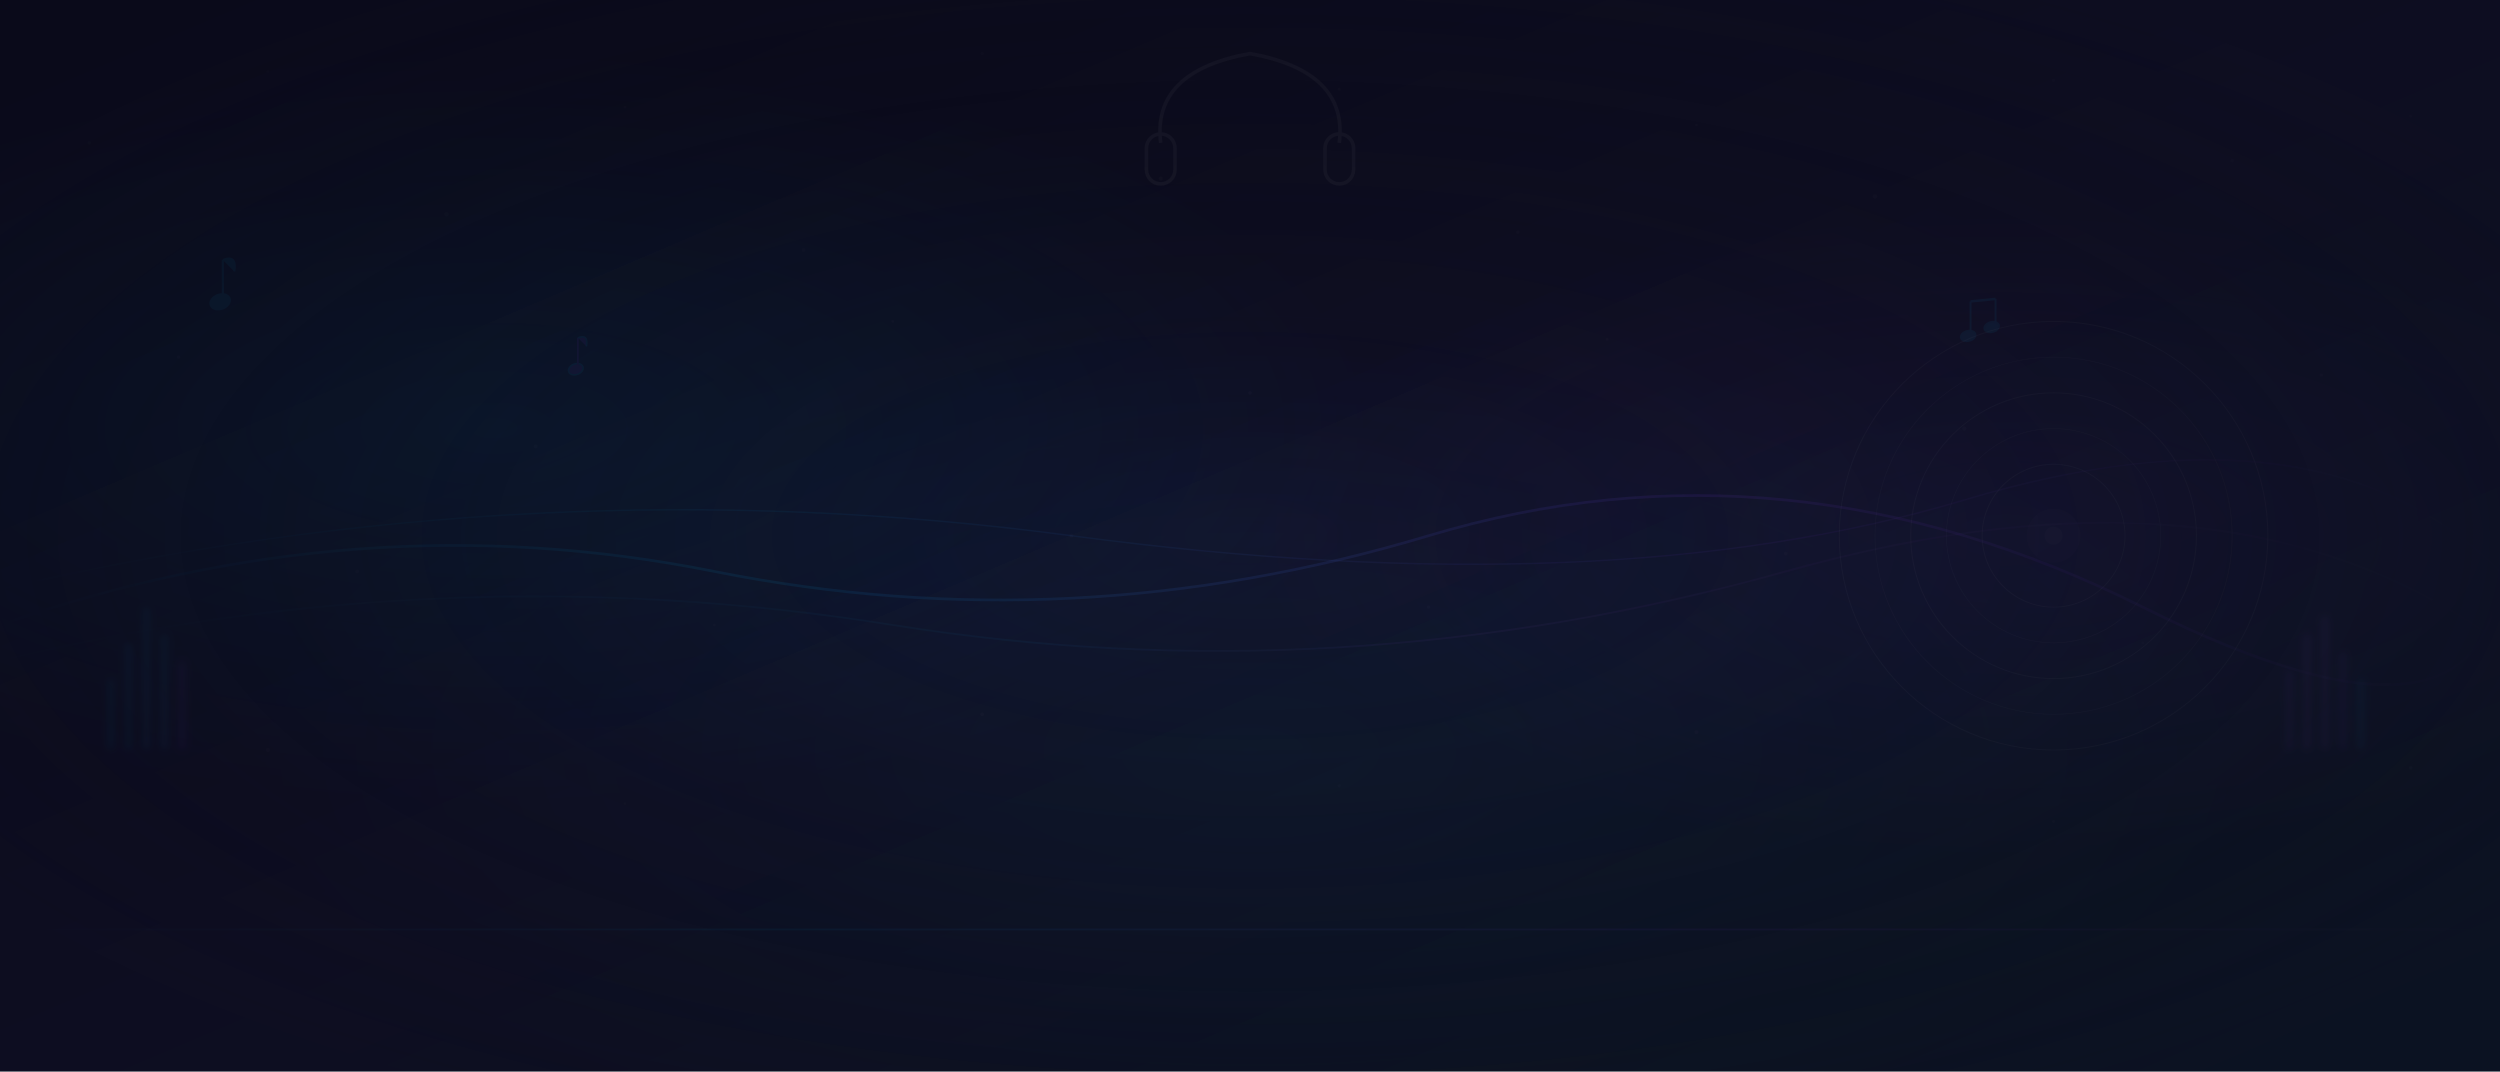
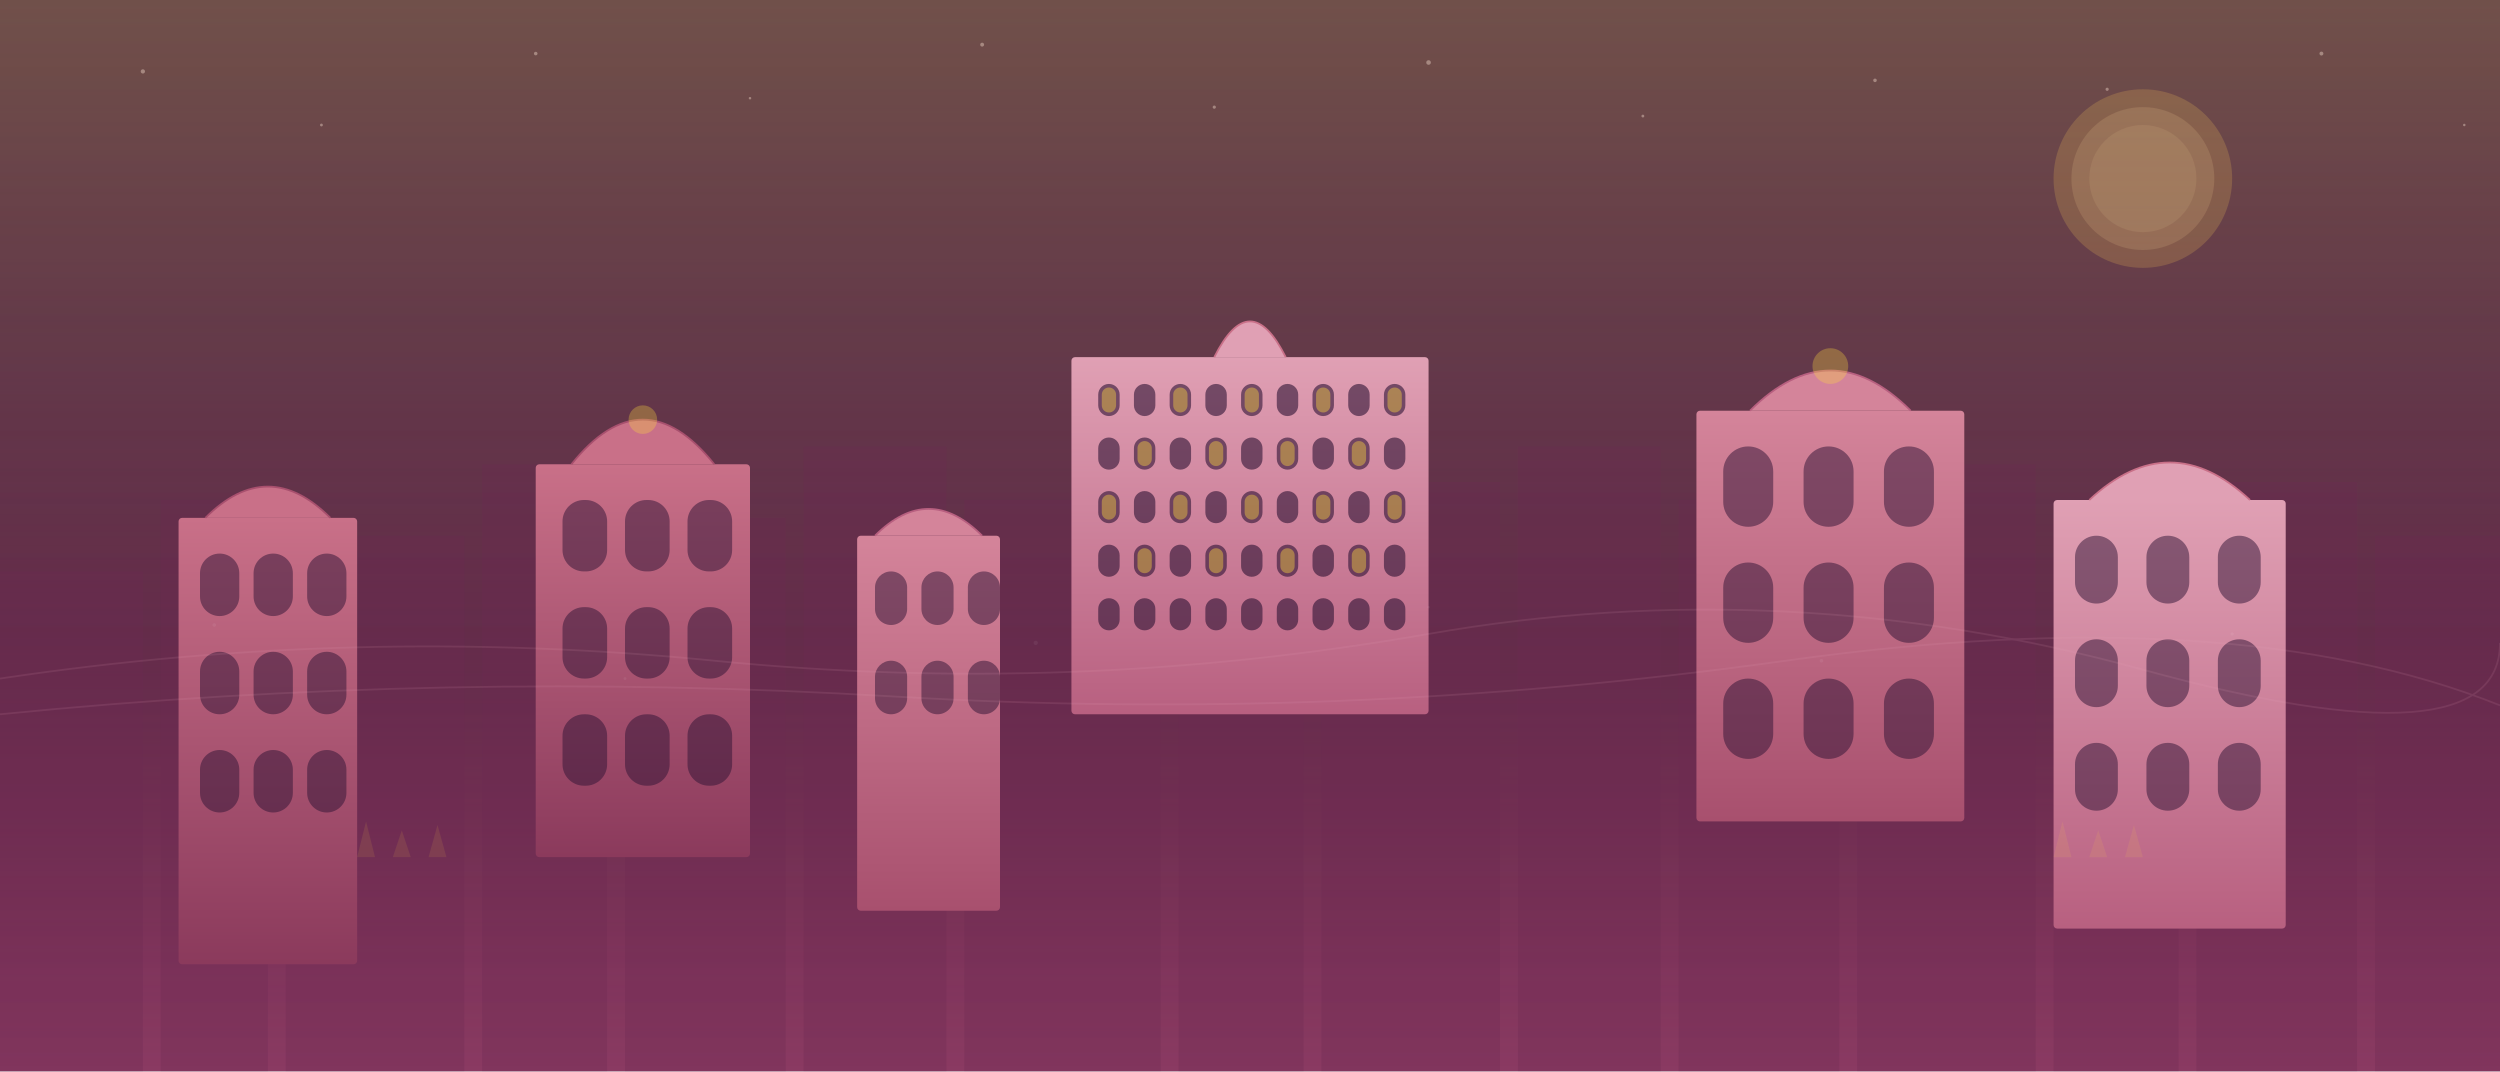
<svg xmlns="http://www.w3.org/2000/svg" viewBox="0 0 1400 600" width="100%" height="100%" preserveAspectRatio="xMidYMid slice">
  <defs>
-     <linearGradient id="bg" x1="0%" y1="0%" x2="100%" y2="100%">
-       <stop offset="0%" stop-color="#0a0a1a" />
-       <stop offset="50%" stop-color="#111128" />
-       <stop offset="100%" stop-color="#0d1b2a" />
-     </linearGradient>
-     <radialGradient id="glow1" cx="20%" cy="40%" r="35%">
-       <stop offset="0%" stop-color="#00a1e0" stop-opacity="0.15" />
-       <stop offset="100%" stop-color="#00a1e0" stop-opacity="0" />
-     </radialGradient>
-     <radialGradient id="glow2" cx="80%" cy="50%" r="30%">
-       <stop offset="0%" stop-color="#7c3aed" stop-opacity="0.12" />
-       <stop offset="100%" stop-color="#7c3aed" stop-opacity="0" />
-     </radialGradient>
-     <radialGradient id="glow3" cx="50%" cy="70%" r="40%">
-       <stop offset="0%" stop-color="#0ea5e9" stop-opacity="0.08" />
-       <stop offset="100%" stop-color="#0ea5e9" stop-opacity="0" />
-     </radialGradient>
-     <linearGradient id="wave1" x1="0%" y1="0%" x2="100%" y2="0%">
-       <stop offset="0%" stop-color="#00a1e0" stop-opacity="0" />
-       <stop offset="30%" stop-color="#00a1e0" stop-opacity="0.5" />
-       <stop offset="70%" stop-color="#7c3aed" stop-opacity="0.5" />
-       <stop offset="100%" stop-color="#7c3aed" stop-opacity="0" />
-     </linearGradient>
-     <linearGradient id="wave2" x1="0%" y1="0%" x2="100%" y2="0%">
-       <stop offset="0%" stop-color="#0ea5e9" stop-opacity="0" />
-       <stop offset="40%" stop-color="#0ea5e9" stop-opacity="0.3" />
-       <stop offset="60%" stop-color="#a855f7" stop-opacity="0.3" />
-       <stop offset="100%" stop-color="#a855f7" stop-opacity="0" />
-     </linearGradient>
-     <linearGradient id="vinyl" x1="0%" y1="0%" x2="0%" y2="100%">
-       <stop offset="0%" stop-color="#1a1a2e" />
-       <stop offset="50%" stop-color="#16213e" />
-       <stop offset="100%" stop-color="#0f0f23" />
-     </linearGradient>
-     <filter id="blur1" x="-50%" y="-50%" width="200%" height="200%">
-       <feGaussianBlur in="SourceGraphic" stdDeviation="2" />
-     </filter>
-     <filter id="blur2" x="-50%" y="-50%" width="200%" height="200%">
-       <feGaussianBlur in="SourceGraphic" stdDeviation="4" />
-     </filter>
+     <linearGradient id="sky" x1="0%" y1="0%" x2="0%" y2="100%">
+       <stop offset="0%" stop-color="#1a0a1e" />
+       <stop offset="30%" stop-color="#2d1233" />
+       <stop offset="60%" stop-color="#4a1942" />
+       <stop offset="100%" stop-color="#8b3a62" />
+     </linearGradient>
+     <linearGradient id="pinkGlow" x1="0%" y1="0%" x2="0%" y2="100%">
+       <stop offset="0%" stop-color="#e8a4b8" stop-opacity="0.3" />
+       <stop offset="100%" stop-color="#c4607a" stop-opacity="0" />
+     </linearGradient>
+     <linearGradient id="warmGlow" x1="50%" y1="0%" x2="50%" y2="100%">
+       <stop offset="0%" stop-color="#ffd93d" stop-opacity="0.15" />
+       <stop offset="100%" stop-color="#ff6b35" stop-opacity="0" />
+     </linearGradient>
+     <linearGradient id="bldg1" x1="0%" y1="0%" x2="0%" y2="100%">
+       <stop offset="0%" stop-color="#d4849a" />
+       <stop offset="100%" stop-color="#a8506e" />
+     </linearGradient>
+     <linearGradient id="bldg2" x1="0%" y1="0%" x2="0%" y2="100%">
+       <stop offset="0%" stop-color="#c97088" />
+       <stop offset="100%" stop-color="#8b3a5c" />
+     </linearGradient>
+     <linearGradient id="bldg3" x1="0%" y1="0%" x2="0%" y2="100%">
+       <stop offset="0%" stop-color="#e0a0b4" />
+       <stop offset="100%" stop-color="#b86080" />
+     </linearGradient>
  </defs>
-   <rect width="1400" height="600" fill="url(#bg)" />
-   <rect width="1400" height="600" fill="url(#glow1)" />
-   <rect width="1400" height="600" fill="url(#glow2)" />
-   <rect width="1400" height="600" fill="url(#glow3)" />
-   <g opacity="0.03" fill="white">
-     <circle cx="50" cy="80" r="1" />
-     <circle cx="150" cy="40" r="0.8" />
-     <circle cx="250" cy="120" r="1.2" />
-     <circle cx="350" cy="60" r="0.7" />
-     <circle cx="450" cy="140" r="1" />
-     <circle cx="550" cy="30" r="0.9" />
-     <circle cx="650" cy="100" r="1.1" />
-     <circle cx="750" cy="50" r="0.8" />
-     <circle cx="850" cy="130" r="1" />
-     <circle cx="950" cy="70" r="0.7" />
-     <circle cx="1050" cy="110" r="1.2" />
-     <circle cx="1150" cy="45" r="0.9" />
-     <circle cx="1250" cy="90" r="1" />
-     <circle cx="1350" cy="65" r="0.8" />
-     <circle cx="100" cy="200" r="0.9" />
-     <circle cx="300" cy="250" r="1.1" />
-     <circle cx="500" cy="180" r="0.7" />
-     <circle cx="700" cy="220" r="1" />
-     <circle cx="900" cy="190" r="0.8" />
-     <circle cx="1100" cy="240" r="1.2" />
-     <circle cx="1300" cy="210" r="0.9" />
-     <circle cx="200" cy="320" r="1" />
-     <circle cx="400" cy="350" r="0.7" />
-     <circle cx="600" cy="300" r="1.1" />
-     <circle cx="800" cy="340" r="0.9" />
-     <circle cx="1000" cy="310" r="1" />
-     <circle cx="1200" cy="360" r="0.8" />
-     <circle cx="150" cy="420" r="1.2" />
-     <circle cx="350" cy="450" r="0.7" />
-     <circle cx="550" cy="400" r="1" />
-     <circle cx="750" cy="440" r="0.9" />
-     <circle cx="950" cy="410" r="1.1" />
-     <circle cx="1150" cy="460" r="0.8" />
-     <circle cx="1350" cy="430" r="1" />
-   </g>
-   <path d="M0,350 Q200,280 400,320 T800,300 T1200,340 T1400,310" fill="none" stroke="url(#wave1)" stroke-width="1.5" opacity="0.4" />
-   <path d="M0,370 Q250,310 500,350 T1000,320 T1400,360" fill="none" stroke="url(#wave2)" stroke-width="1" opacity="0.3" />
-   <path d="M0,330 Q300,260 600,300 T1100,280 T1400,320" fill="none" stroke="url(#wave1)" stroke-width="0.8" opacity="0.25" />
-   <g opacity="0.15" fill="none" stroke="#00a1e0" stroke-width="1.5">
-     <g transform="translate(120,160) scale(0.8)">
-       <ellipse cx="0" cy="12" rx="7" ry="5" transform="rotate(-20)" fill="#00a1e0" />
-       <line x1="6" y1="10" x2="6" y2="-18" stroke-width="1.5" />
-       <path d="M6,-18 Q16,-22 14,-10" fill="#00a1e0" />
+   <rect width="1400" height="600" fill="url(#sky)" />
+   <g fill="white" opacity="0.4">
+     <circle cx="80" cy="40" r="1.2" />
+     <circle cx="180" cy="70" r="0.8" />
+     <circle cx="300" cy="30" r="1" />
+     <circle cx="420" cy="55" r="0.7" />
+     <circle cx="550" cy="25" r="1.1" />
+     <circle cx="680" cy="60" r="0.9" />
+     <circle cx="800" cy="35" r="1.3" />
+     <circle cx="920" cy="65" r="0.8" />
+     <circle cx="1050" cy="45" r="1" />
+     <circle cx="1180" cy="50" r="0.9" />
+     <circle cx="1300" cy="30" r="1.1" />
+     <circle cx="1380" cy="70" r="0.7" />
+   </g>
+   <circle cx="1200" cy="100" r="50" fill="#ffd93d" opacity="0.2" />
+   <circle cx="1200" cy="100" r="40" fill="#ffeaa7" opacity="0.15" />
+   <circle cx="1200" cy="100" r="30" fill="#fff3b0" opacity="0.1" />
+   <rect width="1400" height="600" fill="url(#pinkGlow)" />
+   <rect width="1400" height="600" fill="url(#warmGlow)" />
+   <g opacity="0.3" fill="#6b2850">
+     <rect x="0" y="320" width="80" height="280" />
+     <rect x="90" y="280" width="60" height="320" />
+     <rect x="160" y="300" width="100" height="300" />
+     <rect x="270" y="260" width="70" height="340" />
+     <rect x="350" y="290" width="90" height="310" />
+     <rect x="450" y="250" width="80" height="350" />
+     <rect x="540" y="280" width="110" height="320" />
+     <rect x="660" y="240" width="70" height="360" />
+     <rect x="740" y="270" width="100" height="330" />
+     <rect x="850" y="250" width="80" height="350" />
+     <rect x="940" y="280" width="90" height="320" />
+     <rect x="1040" y="260" width="100" height="340" />
+     <rect x="1150" y="290" width="70" height="310" />
+     <rect x="1230" y="270" width="90" height="330" />
+     <rect x="1330" y="300" width="70" height="300" />
+   </g>
+   <g transform="translate(600, 120)">
+     <rect x="0" y="80" width="200" height="200" fill="url(#bldg3)" rx="2" />
+     <path d="M80,80 Q100,40 120,80" fill="#e0a0b4" stroke="#c97088" stroke-width="1" />
+     <g fill="#2d1233" opacity="0.6">
+       <rect x="15" y="95" width="12" height="18" rx="6" />
+       <rect x="35" y="95" width="12" height="18" rx="6" />
+       <rect x="55" y="95" width="12" height="18" rx="6" />
+       <rect x="75" y="95" width="12" height="18" rx="6" />
+       <rect x="95" y="95" width="12" height="18" rx="6" />
+       <rect x="115" y="95" width="12" height="18" rx="6" />
+       <rect x="135" y="95" width="12" height="18" rx="6" />
+       <rect x="155" y="95" width="12" height="18" rx="6" />
+       <rect x="175" y="95" width="12" height="18" rx="6" />
+       <rect x="15" y="125" width="12" height="18" rx="6" />
+       <rect x="35" y="125" width="12" height="18" rx="6" />
+       <rect x="55" y="125" width="12" height="18" rx="6" />
+       <rect x="75" y="125" width="12" height="18" rx="6" />
+       <rect x="95" y="125" width="12" height="18" rx="6" />
+       <rect x="115" y="125" width="12" height="18" rx="6" />
+       <rect x="135" y="125" width="12" height="18" rx="6" />
+       <rect x="155" y="125" width="12" height="18" rx="6" />
+       <rect x="175" y="125" width="12" height="18" rx="6" />
+       <rect x="15" y="155" width="12" height="18" rx="6" />
+       <rect x="35" y="155" width="12" height="18" rx="6" />
+       <rect x="55" y="155" width="12" height="18" rx="6" />
+       <rect x="75" y="155" width="12" height="18" rx="6" />
+       <rect x="95" y="155" width="12" height="18" rx="6" />
+       <rect x="115" y="155" width="12" height="18" rx="6" />
+       <rect x="135" y="155" width="12" height="18" rx="6" />
+       <rect x="155" y="155" width="12" height="18" rx="6" />
+       <rect x="175" y="155" width="12" height="18" rx="6" />
+       <rect x="15" y="185" width="12" height="18" rx="6" />
+       <rect x="35" y="185" width="12" height="18" rx="6" />
+       <rect x="55" y="185" width="12" height="18" rx="6" />
+       <rect x="75" y="185" width="12" height="18" rx="6" />
+       <rect x="95" y="185" width="12" height="18" rx="6" />
+       <rect x="115" y="185" width="12" height="18" rx="6" />
+       <rect x="135" y="185" width="12" height="18" rx="6" />
+       <rect x="155" y="185" width="12" height="18" rx="6" />
+       <rect x="175" y="185" width="12" height="18" rx="6" />
+       <rect x="15" y="215" width="12" height="18" rx="6" />
+       <rect x="35" y="215" width="12" height="18" rx="6" />
+       <rect x="55" y="215" width="12" height="18" rx="6" />
+       <rect x="75" y="215" width="12" height="18" rx="6" />
+       <rect x="95" y="215" width="12" height="18" rx="6" />
+       <rect x="115" y="215" width="12" height="18" rx="6" />
+       <rect x="135" y="215" width="12" height="18" rx="6" />
+       <rect x="155" y="215" width="12" height="18" rx="6" />
+       <rect x="175" y="215" width="12" height="18" rx="6" />
    </g>
-     <g transform="translate(320,200) scale(0.6)">
-       <ellipse cx="0" cy="12" rx="7" ry="5" transform="rotate(-20)" fill="#7c3aed" />
-       <line x1="6" y1="10" x2="6" y2="-18" stroke="#7c3aed" stroke-width="1.5" />
-       <path d="M6,-18 Q16,-22 14,-10" fill="#7c3aed" />
+     <g fill="#ffd93d" opacity="0.4">
+       <rect x="17" y="97" width="8" height="14" rx="4" />
+       <rect x="57" y="97" width="8" height="14" rx="4" />
+       <rect x="97" y="97" width="8" height="14" rx="4" />
+       <rect x="137" y="97" width="8" height="14" rx="4" />
+       <rect x="177" y="97" width="8" height="14" rx="4" />
+       <rect x="37" y="127" width="8" height="14" rx="4" />
+       <rect x="77" y="127" width="8" height="14" rx="4" />
+       <rect x="117" y="127" width="8" height="14" rx="4" />
+       <rect x="157" y="127" width="8" height="14" rx="4" />
+       <rect x="17" y="157" width="8" height="14" rx="4" />
+       <rect x="57" y="157" width="8" height="14" rx="4" />
+       <rect x="97" y="157" width="8" height="14" rx="4" />
+       <rect x="137" y="157" width="8" height="14" rx="4" />
+       <rect x="177" y="157" width="8" height="14" rx="4" />
+       <rect x="37" y="187" width="8" height="14" rx="4" />
+       <rect x="77" y="187" width="8" height="14" rx="4" />
+       <rect x="117" y="187" width="8" height="14" rx="4" />
+       <rect x="157" y="187" width="8" height="14" rx="4" />
    </g>
-     <g transform="translate(1100,180) scale(0.7)">
-       <ellipse cx="0" cy="12" rx="6" ry="4" transform="rotate(-15)" fill="#0ea5e9" />
-       <ellipse cx="20" cy="10" rx="6" ry="4" transform="rotate(-15)" fill="#0ea5e9" />
-       <line x1="5" y1="10" x2="5" y2="-16" stroke="#0ea5e9" stroke-width="1.5" />
-       <line x1="25" y1="8" x2="25" y2="-18" stroke="#0ea5e9" stroke-width="1.5" />
-       <line x1="5" y1="-16" x2="25" y2="-18" stroke="#0ea5e9" stroke-width="2" />
-     </g>
-   </g>
-   <g opacity="0.12" filter="url(#blur1)">
-     <rect x="60" y="380" width="4" height="40" rx="2" fill="#00a1e0" />
-     <rect x="70" y="360" width="4" height="60" rx="2" fill="#00a1e0" />
-     <rect x="80" y="340" width="4" height="80" rx="2" fill="#0ea5e9" />
-     <rect x="90" y="355" width="4" height="65" rx="2" fill="#0ea5e9" />
-     <rect x="100" y="370" width="4" height="50" rx="2" fill="#7c3aed" />
-   </g>
-   <g opacity="0.12" filter="url(#blur1)">
-     <rect x="1280" y="375" width="4" height="45" rx="2" fill="#7c3aed" />
-     <rect x="1290" y="355" width="4" height="65" rx="2" fill="#a855f7" />
-     <rect x="1300" y="345" width="4" height="75" rx="2" fill="#a855f7" />
-     <rect x="1310" y="365" width="4" height="55" rx="2" fill="#7c3aed" />
-     <rect x="1320" y="380" width="4" height="40" rx="2" fill="#0ea5e9" />
-   </g>
-   <g transform="translate(1150, 300)" opacity="0.06">
-     <circle cx="0" cy="0" r="120" fill="none" stroke="white" stroke-width="0.5" />
-     <circle cx="0" cy="0" r="100" fill="none" stroke="white" stroke-width="0.3" />
-     <circle cx="0" cy="0" r="80" fill="none" stroke="white" stroke-width="0.5" />
-     <circle cx="0" cy="0" r="60" fill="none" stroke="white" stroke-width="0.3" />
-     <circle cx="0" cy="0" r="40" fill="none" stroke="white" stroke-width="0.5" />
-     <circle cx="0" cy="0" r="15" fill="white" opacity="0.3" />
-     <circle cx="0" cy="0" r="5" fill="white" opacity="0.5" />
-   </g>
-   <g transform="translate(700, 80)" opacity="0.08" fill="none" stroke="white" stroke-width="2">
-     <path d="M-50,0 Q-55,-40 0,-50 Q55,-40 50,0" />
-     <rect x="-58" y="-5" width="16" height="28" rx="8" />
-     <rect x="42" y="-5" width="16" height="28" rx="8" />
-   </g>
-   <rect x="0" y="520" width="1400" height="1" fill="url(#wave1)" opacity="0.3" />
-   <rect width="1400" height="600" fill="url(#bg)" opacity="0.4" />
-   <radialGradient id="vignette" cx="50%" cy="50%" r="60%">
-     <stop offset="0%" stop-color="transparent" />
-     <stop offset="100%" stop-color="#0a0a1a" stop-opacity="0.5" />
-   </radialGradient>
-   <rect width="1400" height="600" fill="url(#vignette)" />
+   </g>
+   <g transform="translate(300, 200)">
+     <rect x="0" y="60" width="120" height="220" fill="url(#bldg2)" rx="2" />
+     <path d="M20,60 Q60,10 100,60" fill="#c97088" stroke="#a8506e" stroke-width="1" />
+     <circle cx="60" cy="35" r="8" fill="#ffd93d" opacity="0.3" />
+     <rect x="15" y="80" width="25" height="40" rx="12" fill="#2d1233" opacity="0.5" />
+     <rect x="50" y="80" width="25" height="40" rx="12" fill="#2d1233" opacity="0.5" />
+     <rect x="85" y="80" width="25" height="40" rx="12" fill="#2d1233" opacity="0.5" />
+     <rect x="15" y="140" width="25" height="40" rx="12" fill="#2d1233" opacity="0.5" />
+     <rect x="50" y="140" width="25" height="40" rx="12" fill="#2d1233" opacity="0.5" />
+     <rect x="85" y="140" width="25" height="40" rx="12" fill="#2d1233" opacity="0.5" />
+     <rect x="15" y="200" width="25" height="40" rx="12" fill="#2d1233" opacity="0.5" />
+     <rect x="50" y="200" width="25" height="40" rx="12" fill="#2d1233" opacity="0.5" />
+     <rect x="85" y="200" width="25" height="40" rx="12" fill="#2d1233" opacity="0.5" />
+   </g>
+   <g transform="translate(950, 180)">
+     <rect x="0" y="50" width="150" height="230" fill="url(#bldg1)" rx="2" />
+     <path d="M30,50 Q75,5 120,50" fill="#d4849a" stroke="#b86080" stroke-width="1" />
+     <circle cx="75" cy="25" r="10" fill="#ffd93d" opacity="0.3" />
+     <rect x="15" y="70" width="28" height="45" rx="14" fill="#2d1233" opacity="0.5" />
+     <rect x="60" y="70" width="28" height="45" rx="14" fill="#2d1233" opacity="0.5" />
+     <rect x="105" y="70" width="28" height="45" rx="14" fill="#2d1233" opacity="0.5" />
+     <rect x="15" y="135" width="28" height="45" rx="14" fill="#2d1233" opacity="0.5" />
+     <rect x="60" y="135" width="28" height="45" rx="14" fill="#2d1233" opacity="0.5" />
+     <rect x="105" y="135" width="28" height="45" rx="14" fill="#2d1233" opacity="0.5" />
+     <rect x="15" y="200" width="28" height="45" rx="14" fill="#2d1233" opacity="0.5" />
+     <rect x="60" y="200" width="28" height="45" rx="14" fill="#2d1233" opacity="0.5" />
+     <rect x="105" y="200" width="28" height="45" rx="14" fill="#2d1233" opacity="0.5" />
+   </g>
+   <g transform="translate(100, 250)">
+     <rect x="0" y="40" width="100" height="250" fill="url(#bldg2)" rx="2" />
+     <path d="M15,40 Q50,5 85,40" fill="#c97088" stroke="#a8506e" stroke-width="1" />
+     <rect x="12" y="60" width="22" height="35" rx="11" fill="#2d1233" opacity="0.5" />
+     <rect x="42" y="60" width="22" height="35" rx="11" fill="#2d1233" opacity="0.5" />
+     <rect x="72" y="60" width="22" height="35" rx="11" fill="#2d1233" opacity="0.5" />
+     <rect x="12" y="115" width="22" height="35" rx="11" fill="#2d1233" opacity="0.5" />
+     <rect x="42" y="115" width="22" height="35" rx="11" fill="#2d1233" opacity="0.5" />
+     <rect x="72" y="115" width="22" height="35" rx="11" fill="#2d1233" opacity="0.5" />
+     <rect x="12" y="170" width="22" height="35" rx="11" fill="#2d1233" opacity="0.5" />
+     <rect x="42" y="170" width="22" height="35" rx="11" fill="#2d1233" opacity="0.5" />
+     <rect x="72" y="170" width="22" height="35" rx="11" fill="#2d1233" opacity="0.5" />
+   </g>
+   <g transform="translate(1150, 230)">
+     <rect x="0" y="50" width="130" height="240" fill="url(#bldg3)" rx="2" />
+     <path d="M20,50 Q65,8 110,50" fill="#e0a0b4" stroke="#c97088" stroke-width="1" />
+     <rect x="12" y="70" width="24" height="38" rx="12" fill="#2d1233" opacity="0.5" />
+     <rect x="52" y="70" width="24" height="38" rx="12" fill="#2d1233" opacity="0.5" />
+     <rect x="92" y="70" width="24" height="38" rx="12" fill="#2d1233" opacity="0.5" />
+     <rect x="12" y="128" width="24" height="38" rx="12" fill="#2d1233" opacity="0.5" />
+     <rect x="52" y="128" width="24" height="38" rx="12" fill="#2d1233" opacity="0.5" />
+     <rect x="92" y="128" width="24" height="38" rx="12" fill="#2d1233" opacity="0.5" />
+     <rect x="12" y="186" width="24" height="38" rx="12" fill="#2d1233" opacity="0.5" />
+     <rect x="52" y="186" width="24" height="38" rx="12" fill="#2d1233" opacity="0.5" />
+     <rect x="92" y="186" width="24" height="38" rx="12" fill="#2d1233" opacity="0.5" />
+   </g>
+   <g transform="translate(480, 270)">
+     <rect x="0" y="30" width="80" height="210" fill="url(#bldg1)" rx="2" />
+     <path d="M10,30 Q40,0 70,30" fill="#d4849a" stroke="#b86080" stroke-width="1" />
+     <rect x="10" y="50" width="18" height="30" rx="9" fill="#2d1233" opacity="0.5" />
+     <rect x="36" y="50" width="18" height="30" rx="9" fill="#2d1233" opacity="0.5" />
+     <rect x="62" y="50" width="18" height="30" rx="9" fill="#2d1233" opacity="0.5" />
+     <rect x="10" y="100" width="18" height="30" rx="9" fill="#2d1233" opacity="0.5" />
+     <rect x="36" y="100" width="18" height="30" rx="9" fill="#2d1233" opacity="0.5" />
+     <rect x="62" y="100" width="18" height="30" rx="9" fill="#2d1233" opacity="0.5" />
+   </g>
+   <g opacity="0.12" fill="none" stroke="#e8a4b8" stroke-width="1">
+     <path d="M0,380 Q200,350 400,370 T800,355 T1200,375 T1400,360" />
+     <path d="M0,400 Q250,375 500,390 T1000,370 T1400,395" />
+   </g>
+   <g opacity="0.1" fill="#ffd93d">
+     <path d="M200,480 L205,460 L210,480 Z" />
+     <path d="M220,480 L225,465 L230,480 Z" />
+     <path d="M240,480 L245,462 L250,480 Z" />
+     <path d="M1150,480 L1155,460 L1160,480 Z" />
+     <path d="M1170,480 L1175,465 L1180,480 Z" />
+     <path d="M1190,480 L1195,462 L1200,480 Z" />
+   </g>
+   <g opacity="0.06" fill="white">
+     <circle cx="120" cy="350" r="1" />
+     <circle cx="350" cy="380" r="0.8" />
+     <circle cx="580" cy="360" r="1.2" />
+     <circle cx="800" cy="340" r="0.7" />
+     <circle cx="1020" cy="370" r="1" />
+     <circle cx="1250" cy="355" r="0.9" />
+   </g>
</svg>
